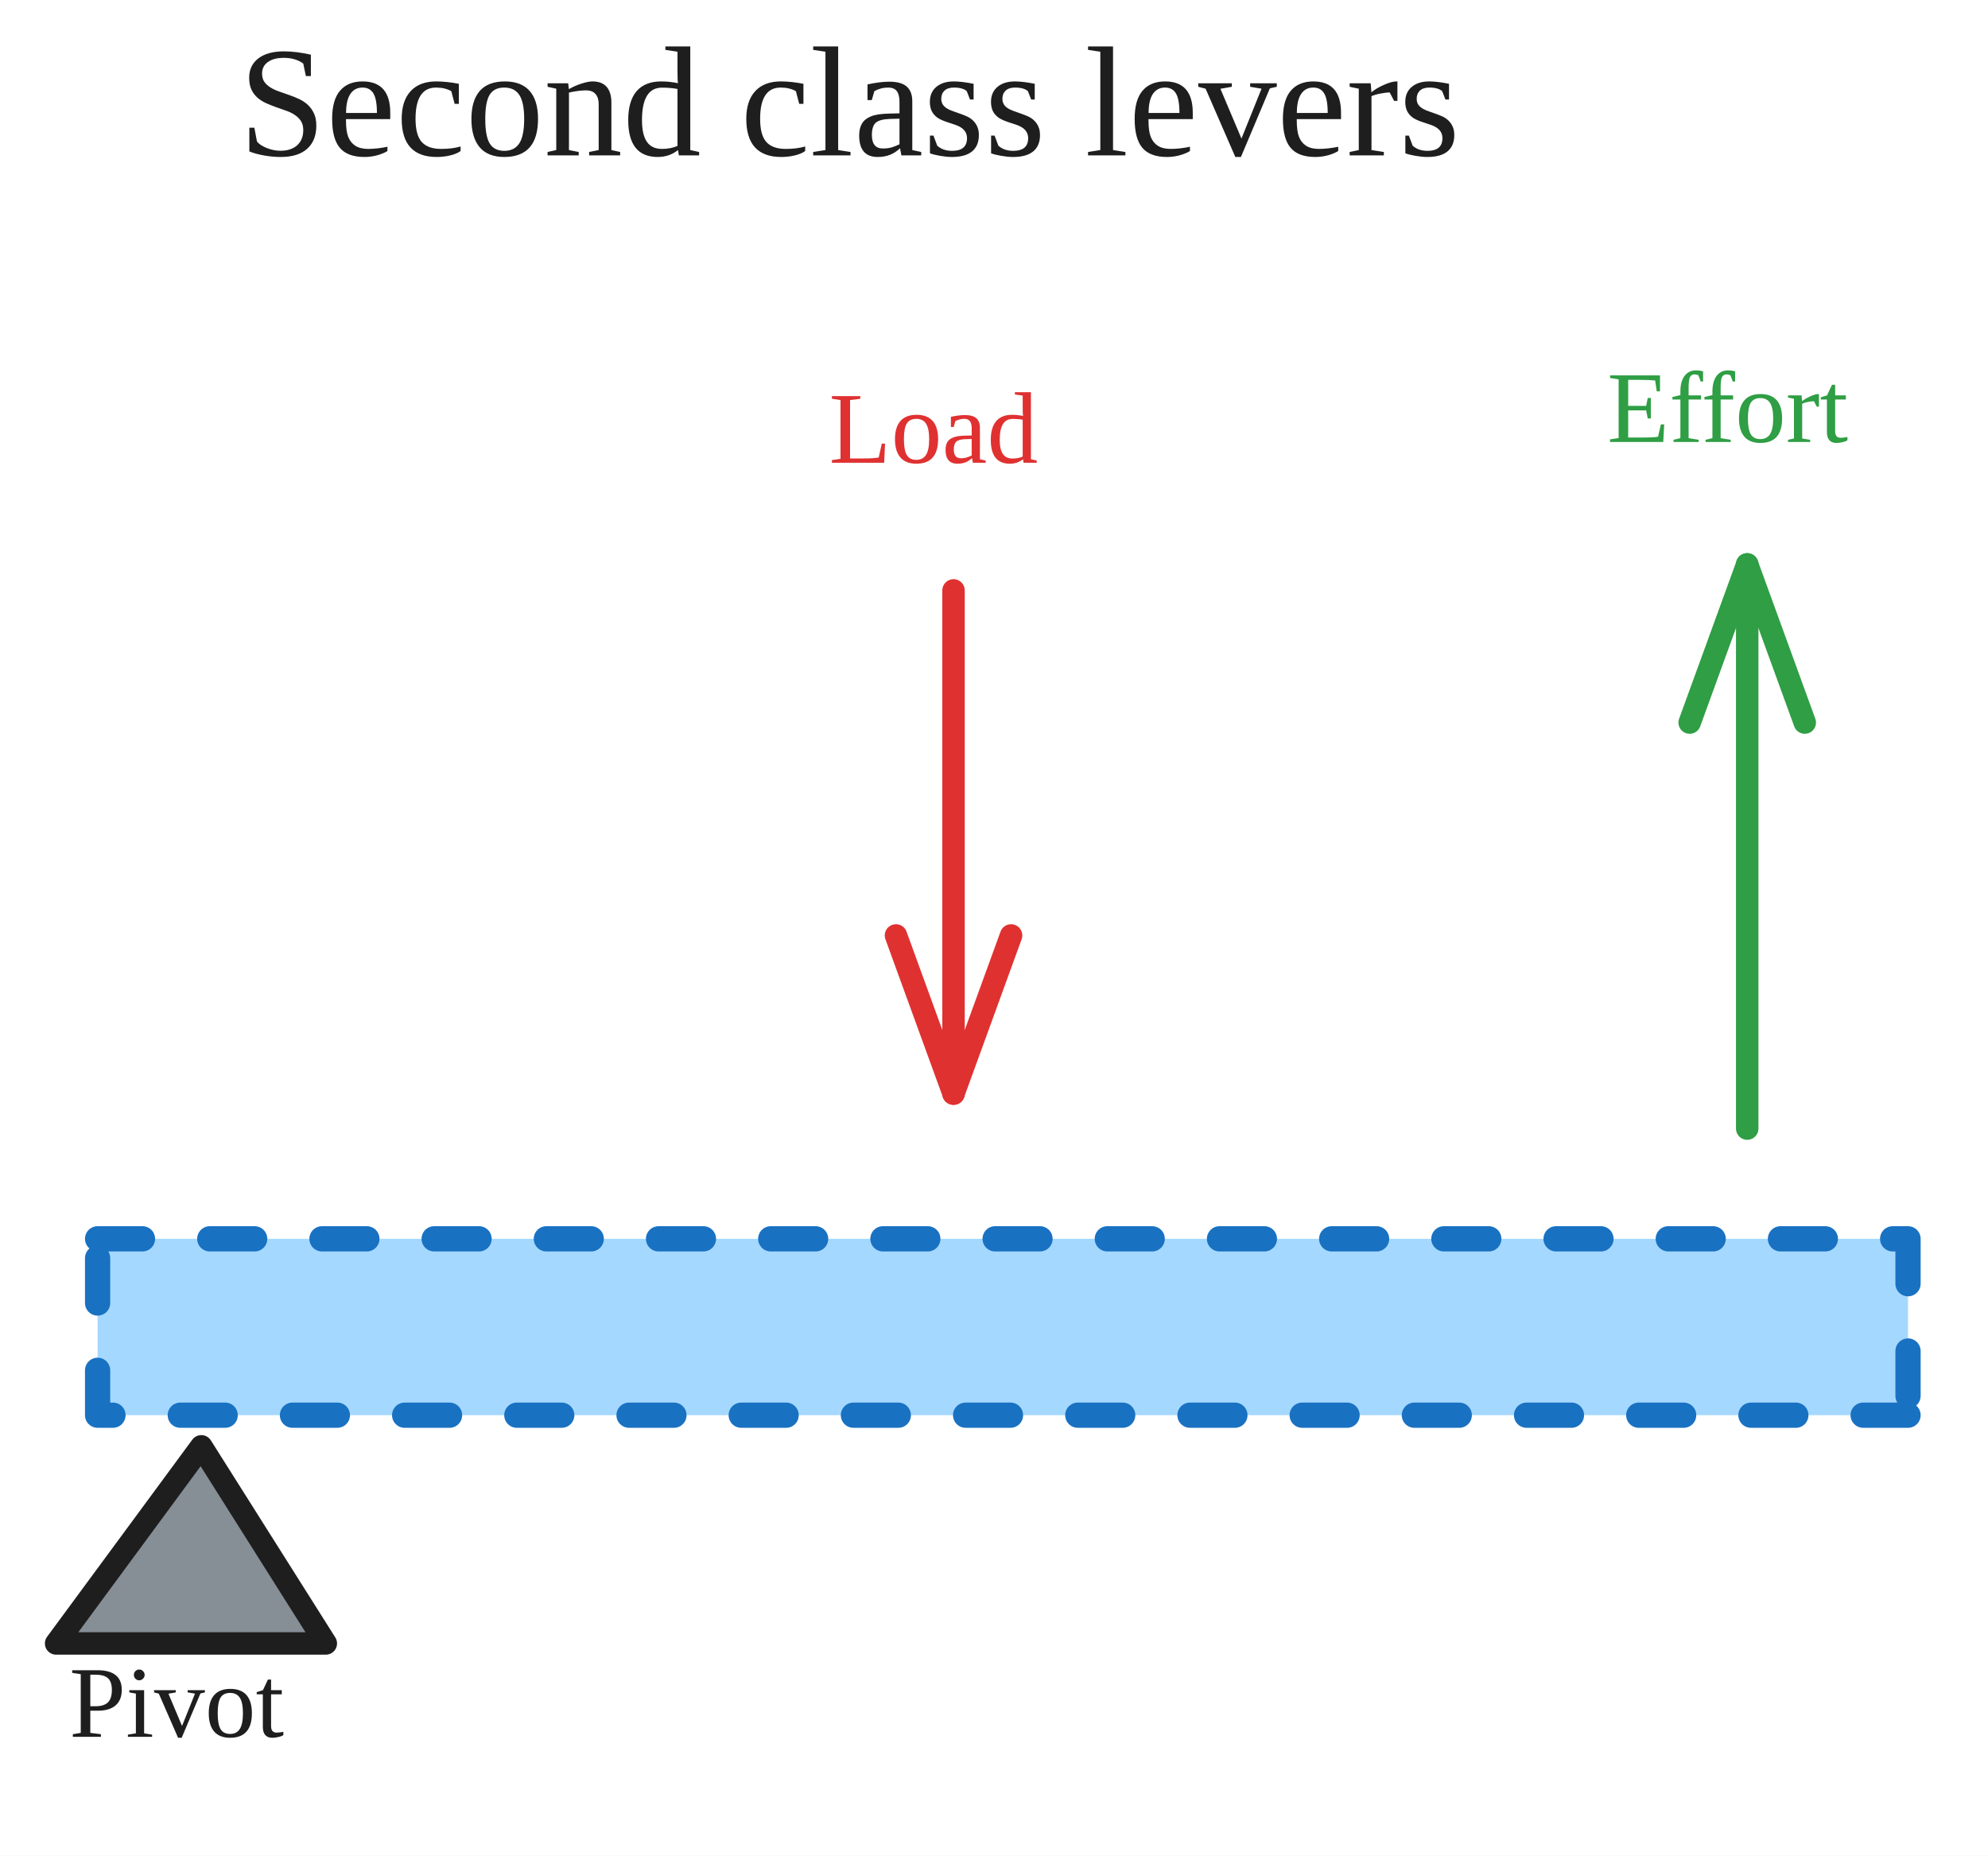
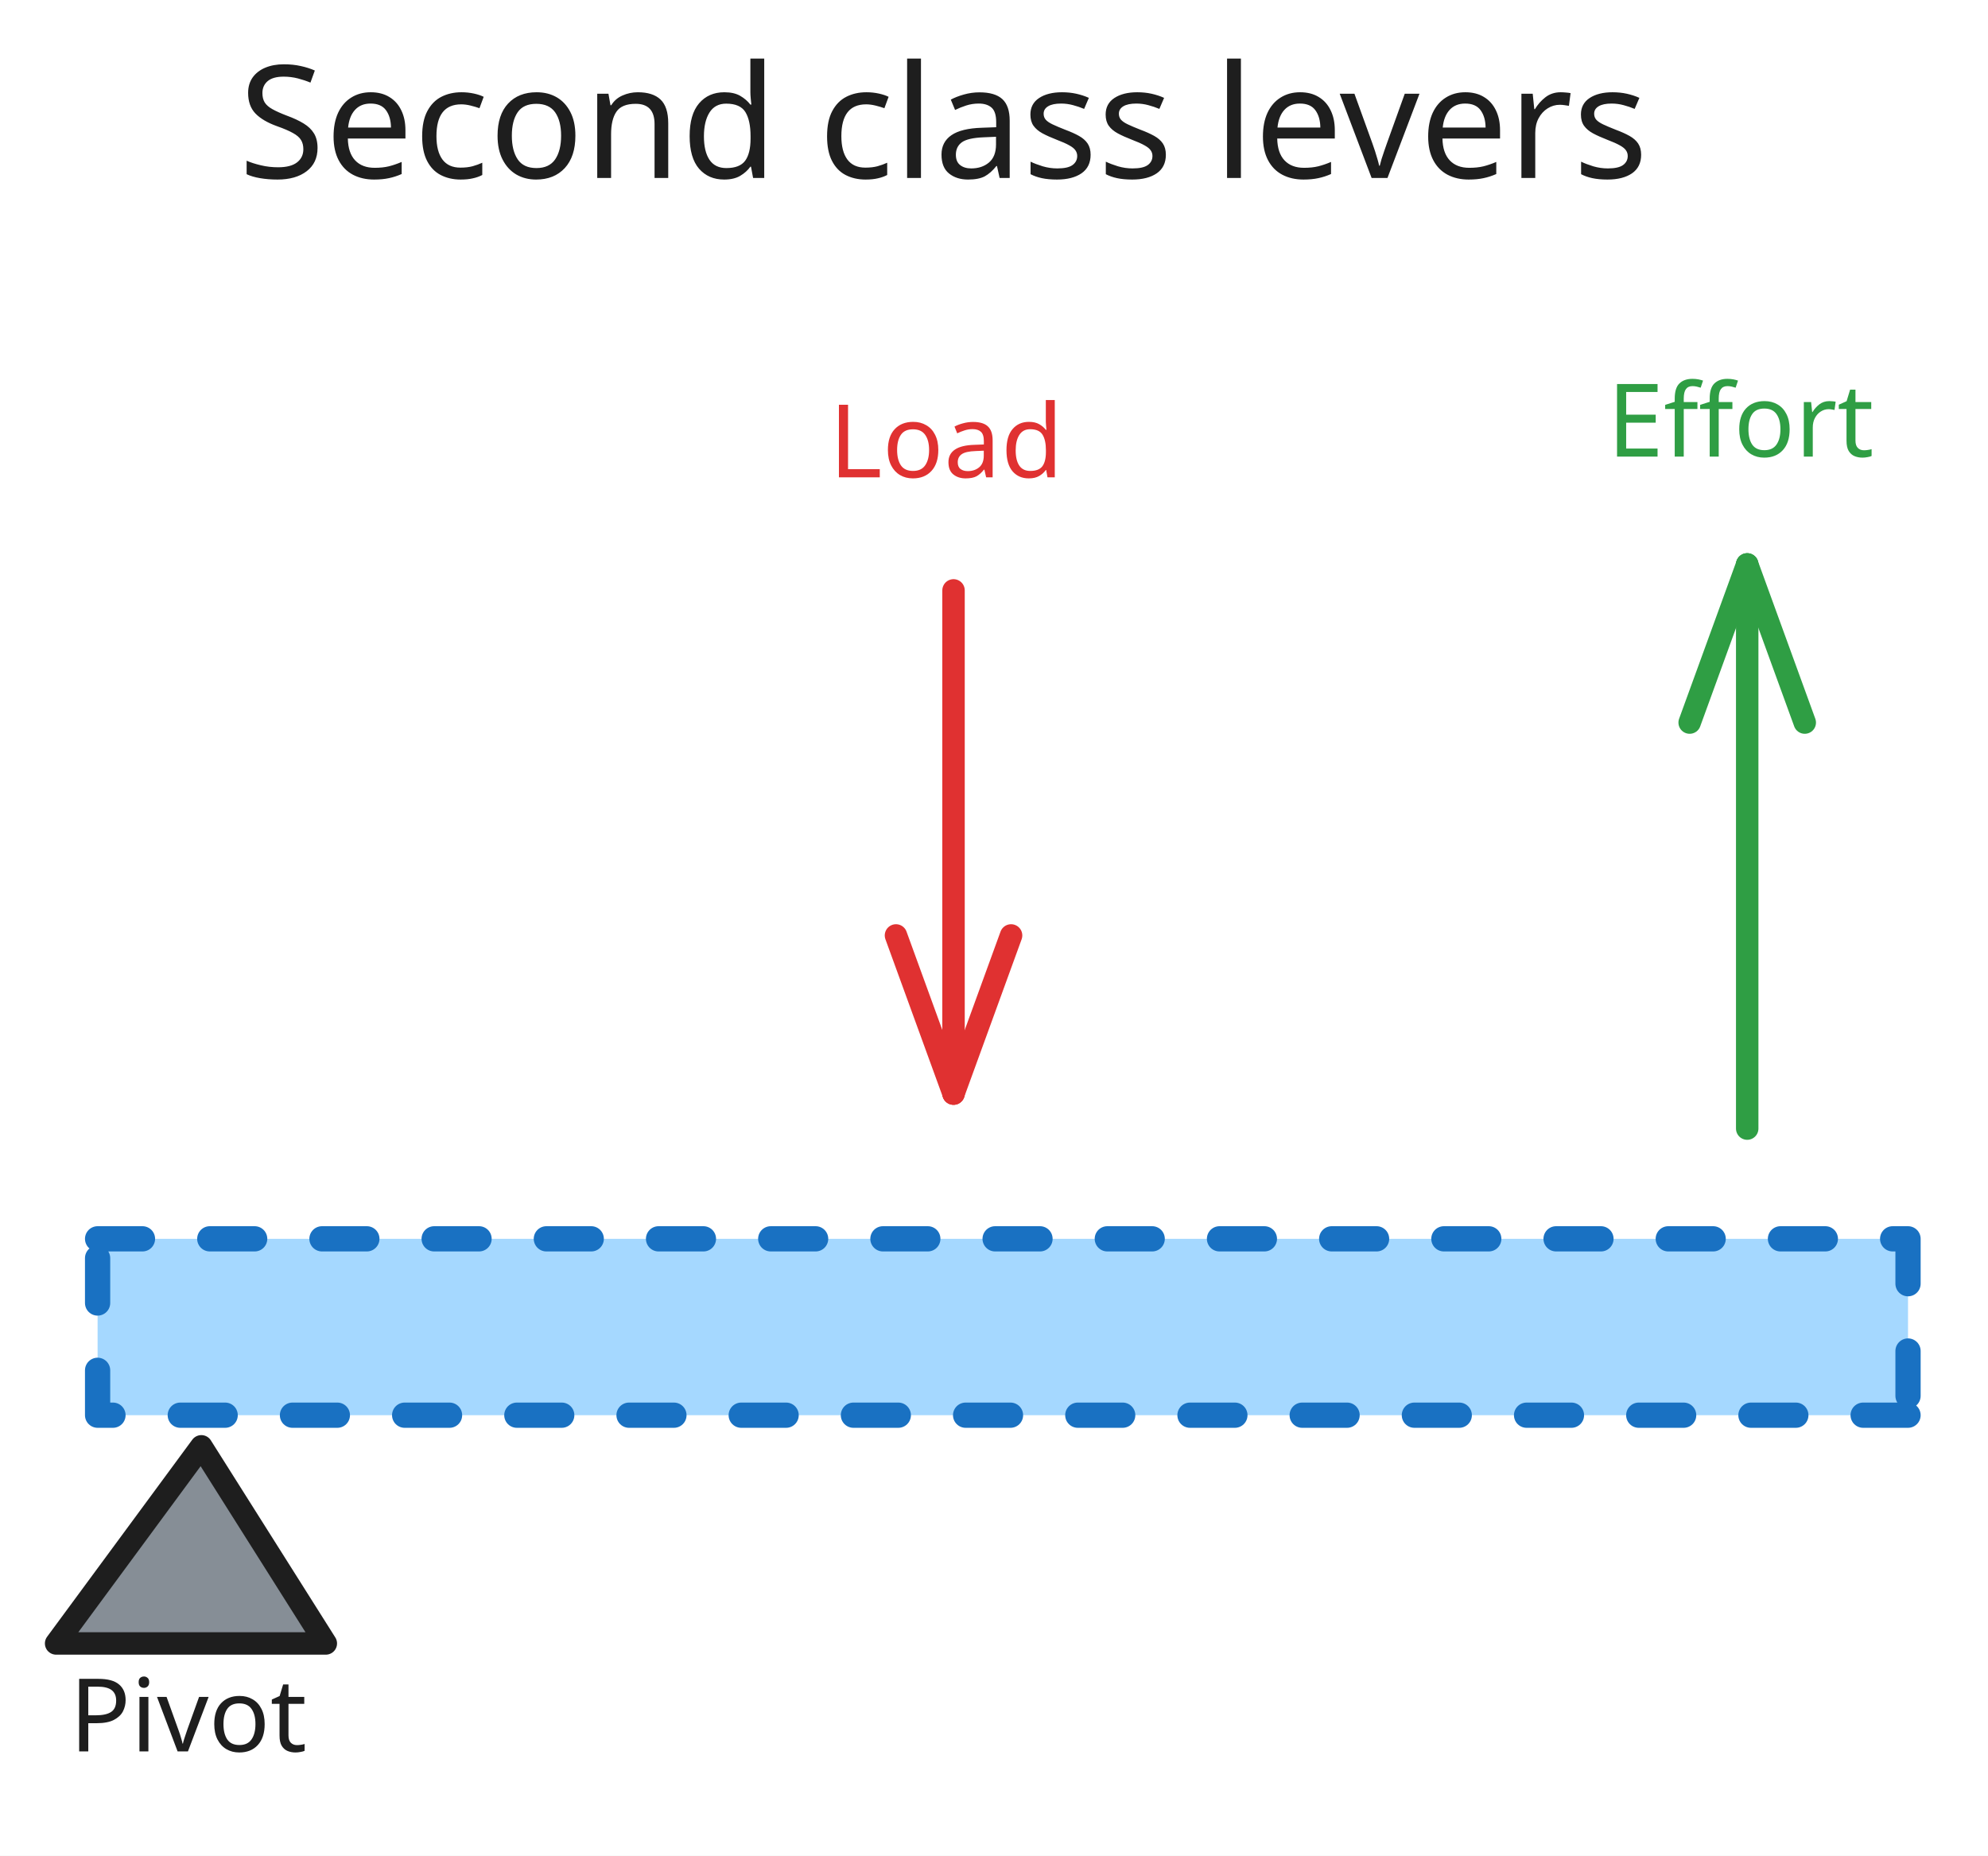
<svg xmlns="http://www.w3.org/2000/svg" version="1.1" viewBox="0 0 354.395 330.814" width="354.395" height="330.814">
  
-   eyJ2ZXJzaW9uIjoiMSIsImVuY29kaW5nIjoiYnN0cmluZyIsImNvbXByZXNzZWQiOnRydWUsImVuY29kZWQiOiJ4nO1ZW1PbRlx1MDAxNH7nV3jc16Ds7ewlM51cdTAwMGVgaNMmXHUwMDBl4Vx1MDAxMjrp5EGW1vZcdTAwMDZZciSZSzL891x1MDAxZVx04lx1MDAxNcJcdTAwMGWXuIROXHUwMDBiM4D37O45u+f7zmX5stbpdMvzqe2+6HTtWVx1MDAxNCYuzsPT7rNq/MTmhctSXHUwMDE0sfpzkc3yqJ45Lstp8eL580mYXHUwMDFm23KahJFcck5cXDFcdTAwMGKTopzFLlx1MDAwYqJs8tyVdlL8Uv3sh1x1MDAxM/vzNJvEZVx1MDAxZXgl6zZ2ZZZf6rKJndi0LHD3v/Bzp/Ol/tmwLrdRXHUwMDE5pqPE1lx1MDAwYmqRN5BcdTAwMDJR7eF+ltbWUlx1MDAwNlpcdTAwMTDGuZzPcEVcdTAwMGZcdTAwMTWWNkbxXHUwMDEwjbZeUlxydbNcclx1MDAxYVx1MDAxZmySXn+4Nz5cdTAwMTjb9MhtvFx1MDAxZHi9Q5ck++V5UttVZHhcdTAwMWMvK8o8O7ZHLi7HKFx1MDAxNa3x+ao4LMa2sSzPZqNxaovqXHUwMDAyyHw0m4aRK8+rQ1x1MDAxMD96eVx1MDAwYs15Z5Uqolx1MDAwMkZcYnCOhyVEgL+Qalx1MDAwM05kwFx1MDAwMVx1MDAxOFx1MDAxN0JcdTAwMTJqJGubtpUl6FxmNO0nalx1MDAxNI2Yt21cdTAwMTBGxyM0MI39nFx1MDAxMGI9XHUwMDFj+jmnV1x1MDAwN+aMXHUwMDA1ilx1MDAxYi5cdTAwMTVcdTAwMTCmmORezdi60bis5tBAXGIqQYEyRDLuXHKxtUdAc6JJw/5K+fRlXFyD44P3Qo6welktSGdJ0rzJNL66yWuCQSXYbuDMbzWbxuElXHUwMDFhqGKGcq1cdTAwMTWjXHUwMDA05vLEpcft7ZIsOvZcdTAwMDCqRy+eLYYuLl+IWtNQ0Vx1MDAwMq2kUlx1MDAxYa6YvjNmN0h0VOwme6PBx1//6PeK9+tcdTAwMDN+tFLMtlatXHUwMDAwslxmXHUwMDAyaUAySVxmgFwi+jpiXHUwMDA1XHUwMDBmuFx1MDAwMEGNXHUwMDE2ijPdXHUwMDA0Slx1MDAxYrG2+v42YrXU1sibiFx1MDAxNTog6G6B5nKmqF5cdTAwMDRYXGKoIFJJSpVSXHUwMDAwbcBSXHKUcWaA/5sg27jNMC83XVx1MDAxYbt01F5i03iJJFx0i3Irm0xcXIlm7GYuLdsz6n038jw7XHUwMDFk2/DGoXHnpbJptZ3PXHUwMDA11Zf/q+NRVH+Y//3h2cLZ64gybThlRiliXGbjXHUwMDA2muvbzr1tO1xmcNRcYkorjzNlhFDfs9uyo6w1fy+LK2F1f4tcdTAwMDKLlqQ9+jWwXGJJQVF257Ayk3+uq9m2LshsZ1x1MDAxYuJcdTAwMWXpv3nnnnZYUYRcdTAwMDaYe7AkYOhzws21sMK0XGZcdTAwMTS5S1RhQ2OFeFhU8Vx1MDAxNs2jXGJcdTAwMWFcdTAwMWWAVERKYJRJXHUwMDEw3lx0V3GEUc7RbCO9xVx1MDAwZo4jX+ZY+lxuXHUwMDE3djVy8V9cZi9trqw0wlxcm71+08+rorVqgLVd5EoqXHUwMDE41YzcvWBIjsZ7bvdlPnwrlYvfXHUwMDFlkvzNbPtpM1x1MDAxYsBcdTAwMDRKXHUwMDAzXHUwMDExXHUwMDFho69hwl9Hvd6QQGEpQTBcdTAwMWKDIFx1MDAxYVp2edZawimnK2O2RqtcYqVcdTAwMDZLXHUwMDE5rlxm0MaFXFxcdTAwMTLbKKGx7FYrqFx1MDAwZv7n9Vx1MDAwZuL1XHIn35PVpT0rXHUwMDE3kVrK5aRmhlx1MDAxMHSPunvn+vpAvDpPSH/L5T35mVxy8vNPs80nTmquXHUwMDAyMFx1MDAwNHtGbahcdTAwMTRcdTAwMWWL9XKQXHUwMDAxXGJhNJeCcUqXZ+vv4TR2XHUwMDFhTGvJgVx1MDAwMa9aUm/DnONY9kmQQmtcdTAwMTBGUs3FzS6AY+OKNWYj7jx2XHUwMDE3IIhQWPX48uFcdTAwMWV0XHUwMDFlZmm57z7XuNNcdTAwMDFGUFxmp3hcdTAwMWVpXHUwMDA09vLXZu2EXHUwMDEzl9TOmVx1MDAwZtfgxlx1MDAxYn6VhVxybFSjXHUwMDFiiVx1MDAxYqV1urHD6/gvXVx1MDAxNCZzcZlNvTRCLSE2zfnNW8pyN3JpmFx1MDAxYyzUWHXav81cdTAwMGKuoOHIQVjYulx1MDAwZq8w9SCiquXdOlx1MDAxM1x1MDAwNHtA4XF9XHUwMDFiTfvne4e769FcdTAwMWKWb+3sXHUwMDFkXHUwMDFkznZcdTAwMGbd7N3Tpin2NFx1MDAwMce6mTOkKrKklXuBXHUwMDA1WoCRQFx0XHUwMDA3o3TLrtVU1aCqTo4rXG5Y6WBH9zCeaiM1wpr/uG79kqecNHH7qDzdXHUwMDFlXHUwMDBls7x8XFymtnX+k1xcbdbB7aSK9SFcdTAwMDNN5D2e1s5cdTAwMDb5XHUwMDA2Kd9PRq/Zx/3f9dnBdvr+abNVcFx1MDAxNnCh8ajIRcAseo2tXHUwMDA2XHUwMDAyoMhhQXCOkZy27Lrfy9qw/rrJViZcckZcZq5ccsKdIefUXHUwMDAyuvJcdTAwMDVpVPKKwasolr+PnqxcdNVcdTAwMDfQs/F4e1x1MDAwYlx1MDAxZPct8ijuRFhcdTAwMWNcdTAwMTedxFaIfVxcbn7TgDtcdTAwMTGVPYyozVqrRVSjWPVfXHUwMDA0uPtb1cn+614+jE7Pf1sv9rd3pp96XHUwMDFiZ70nzlPCXHUwMDAyXG5EXHUwMDFhjEhE6WZKq9/ANVx1MDAwZqSiXG5A1YFetVxmW9FcdTAwMTN49Vxmr2WVRrTgi2h6e1bVXHUwMDFha1x1MDAwM914WPxcdTAwMDGkNVx1MDAwMI2y5LFz6q47yVx1MDAxZTmltlTeK6OuXbW93XA63S/xJrtfXHUwMDFmXHUwMDE30HUuvrpcdTAwMGWvvnvi7Onm8vC/dkX+ima2fqm4WLv4XHUwMDFiUPh00CJ9
+   eyJ2ZXJzaW9uIjoiMSIsImVuY29kaW5nIjoiYnN0cmluZyIsImNvbXByZXNzZWQiOnRydWUsImVuY29kZWQiOiJ4nO1YWVPbSFx1MDAxMH7nV7i8r0HM1XOkamtcdTAwMGIwbLKbXHUwMDEwwlx1MDAxMbaylVx1MDAwN1lcdTAwMWHbXHUwMDEzZMmRZI6k+O/bXHUwMDEyxCOEXHUwMDFkjnhcdKldU1x1MDAwNXh6jp7u7+tjvqx0Ot3yfGK7zztde1x1MDAxNoWJi/PwtPusXHUwMDFhP7F54bJcdTAwMTRFrP5eZNM8qmeOynJSPF9bXHUwMDFih/mxLSdJXHUwMDE42eDEXHUwMDE10zApymnssiDKxmuutOPit+r3Tji2v06ycVxc5oE/ZNXGrszyy7NsYsc2LVx1MDAwYtz9b/ze6Xypfze0y21UhukwsfWCWuRcdTAwMTWkQFR7eCdLa20pXHUwMDAzLVxi41xczma4oodcdTAwMDeWNkbxXHUwMDAwlbZeUlxydbN1XHUwMDFhXHUwMDFmbJDezmBvdDCy6ZFbf9v351x1MDAwZVxckuyX50mtV5HhdbysKPPs2Fx1MDAxZbm4XHUwMDFjoVS0xmer4rBcdTAwMTjZxrI8m1x1MDAwZUepLSpcdTAwMDOQ2Wg2XHQjV55XlyB+9NJcbs15Z9VRRFx1MDAwNYxcdTAwMTDgXHUwMDFjL0uIXHUwMDAwb5BqXHUwMDAzTmTAXHUwMDAxXHUwMDE4XHUwMDE3Qlx1MDAxMmoka6u2mSXoXGZU7Vx1MDAxN2pcdTAwMTSNmNetXHUwMDFmRsdDVDCN/ZxcdTAwMTBiPVx1MDAxOPg5p1dcdTAwMTfmjFx1MDAwNYpcdTAwMWIuXHUwMDE1XHUwMDEwppjk/piRdcNRWc2hgVx1MDAxMFSCXHUwMDAyZYhk3Ctia4+A5kSThv7V4ZOXcVxyjlx1MDAwZt5cdTAwMGI5wupltSCdJknTkml8Zclrgn4l2GrgzG81ncThJVx1MDAxYahihnKtXHUwMDE1o1x1MDAwNGbyxKXH7e2SLDr2XHUwMDAwqkcvns2HLi6fi1rTOKJcdTAwMDVaSaU0XFwxfWfMrpPoqNhN9ob9j7//udMr3q/2+dFSMdtatVx1MDAwNMgyXGKkXHUwMDAxySQxXHUwMDAwiujriFx1MDAxNTzgXHUwMDAyXHUwMDA0NVooznRcdTAwMTMobcTa6ufbiNVSWyNvXCJW6ICgu1x1MDAwNarLmaJ6XHUwMDFlYCGggkglKVVKXHUwMDAxtFx1MDAwMUs1UMaZXHUwMDAx/jNBtmHNMC83XFxcdTAwMWG7dNheYtN4gSRcdItyM1x1MDAxYo9diWrsZi4t2zPqfdfzPDtcdTAwMWTZ8MalceeFskm1nc9cdTAwMDXVx//X8Siqv8z+//Bs7uxVRJk2nDKjXHUwMDE0MYZxXHUwMDAzzfVt5962XHUwMDFkXHUwMDA2OGpcdTAwMDSllceZMkKo79lt0VVWmn9cdTAwMTfFlbCy37zAoiVpj35ccixCUlCU3TmsTOVfq2q6pVx1MDAwYjLd3oK4R3bevHNPO6woQlx1MDAwM8w9WFx1MDAxMjD0OeHmWlhhWlx1MDAwNorcJaqwgbFCPCyqeI1mUVx1MDAwNFx1MDAxNVx1MDAwZkAqXCIlMMokXGLvhKs4wijnqLaRXuNcdTAwMDfHkS8zLH2FXHUwMDBiu1x1MDAxYbn4L4aXNleWXHUwMDFhYa7NXr3p52XRWjXA2i5yJVx1MDAxNYxqRu5eMCRHoz23+zJcdTAwMWa8lcrFb1x1MDAwZkn+Zrr1tJlccmBcdTAwMDKlgVxijdHXMOHNUa83JFBYSlx1MDAxMMzGIIiGll6etZZwyunSmK1RK0KpwVKGK1x1MDAwM7RhkEtiXHUwMDFiJTSW3WpcdPXB/7z+Qby+4eR7srq0Z+U8Uksp2qMzUlPgRlx1MDAwM6feP7eR+vWBeHWekJ1Nl/fkZ9bPzz9NN544qblcbsBcdTAwMTDsXHUwMDE5taFS+LvWy0FcdTAwMDYghNFcXFxuxildnK2/h9PYaTCtJVx1MDAwN4ZcdTAwMDbHltTrMOM4ln1cdTAwMTKk0Fx1MDAxYYSRVHNxs1x1MDAwYuDYuGKN2Yg7j9pcdTAwMDVcYoyJhEpFhX/ouFx1MDAwN51cdTAwMDdZWu67zzXudIBcdTAwMTFcdTAwMTTDKd5HXHUwMDFhgb38tVnb4dgltXNmwzW40cKvsrCBjWp0PXHDtE43dnBcdTAwMWT/pYvCZCYus4mXRnhKiE1zftNKWe6GLlxyk4O5J1ad9otZwVx1MDAxNTRcdTAwMWPZXHUwMDBmXHUwMDBiW/fhVa58XHUwMDEwUTGjLyyq0UZGYJNxZ57unO9cdTAwMWTurkZvWL65vXd0ON09dNN3T5un2NRcdTAwMDRcdTAwMWNcdTAwMGJnzpCrSJNW8lx1MDAwNVx1MDAxNmhcdTAwMDFGXHUwMDAyJVx1MDAxY4zSLb2WU1aDqlo5rihgqYMt3cOIqo3UiGv+g9p1T1TVXHUwMDA07qNcdTAwMTJ1azDI8vJxqdo+898kK2J0XHUwMDExWUGTKlV4+a0va2f9fJ2U78fD1+zj/lx1MDAxZvrsYCt9/7S5KjhcdTAwMGK40Fx1MDAwNLBcdTAwMDHWgEn0XHUwMDFhV1xyXHUwMDA0gFx1MDAwNiCC4Fx1MDAxYyM5bel1v4e1Qf25yVUmXHLGXHUwMDBiro0ggiHj1Fx1MDAxY7LyOVlU8oq/y6iVfyw5XHUwMDFib7e3kHHfXCKL4k6EtXHRSWyF18dl5jdcdTAwMTW4XHUwMDEzTVx1MDAxOTys+GVcdTAwMGJzKpVY9DHD2d2L35P91718XHUwMDEwnZ6/WC32t7Ynn3rrZ70nTlTCXHUwMDAyXG5EmioqKd3MaPVcdTAwMWK45lx1MDAwMWJRXHUwMDAxqDrOq5ZiS3pcdTAwMDKvnuG1rLKIXHUwMDE2fFx1MDAxZU9vT6paY2mgXHUwMDFiXHUwMDBmiz8pa1x1MDAxZp5Sd91J9shcdTAwMTm1deS9XHUwMDEy6spV29tccieT/Vx1MDAxMi3Z/fq4gK5z8ZU5/PHdXHUwMDEzZ083XHUwMDE2x/+VK/ZXNLP1S8XFysU/nuF05CJ9
  <defs>
    <style class="style-fonts">
      @font-face {
-         font-family: "Virgil 3 YOFF 3 YOFF 3 YOFF 3 YOFF 3 YOFF 3 YOFF 3 YOFF 3 YOFF";
-         src: url("https://file%2B.vscode-resource.vscode-cdn.net/c%3A/Users/ajani/.vscode/extensions/pomdtr.excalidraw-editor-3.7.4/public//dist/excalidraw-assets/Virgil 3 YOFF 3 YOFF 3 YOFF 3 YOFF 3 YOFF 3 YOFF 3 YOFF 3 YOFF.woff2");
+         font-family: "Virgil";
+         src: url("https://file%2B.vscode-resource.vscode-cdn.net/Users/ishikasaha/.vscode/extensions/pomdtr.excalidraw-editor-3.7.4/public//dist/excalidraw-assets/Virgil.woff2");
      }
      @font-face {
        font-family: "Cascadia";
-         src: url("https://file%2B.vscode-resource.vscode-cdn.net/c%3A/Users/ajani/.vscode/extensions/pomdtr.excalidraw-editor-3.7.4/public//dist/excalidraw-assets/Cascadia.woff2");
+         src: url("https://file%2B.vscode-resource.vscode-cdn.net/Users/ishikasaha/.vscode/extensions/pomdtr.excalidraw-editor-3.7.4/public//dist/excalidraw-assets/Cascadia.woff2");
      }
      @font-face {
        font-family: "Assistant";
-         src: url("https://file%2B.vscode-resource.vscode-cdn.net/c%3A/Users/ajani/.vscode/extensions/pomdtr.excalidraw-editor-3.7.4/public//dist/excalidraw-assets/Assistant-Regular.woff2");
+         src: url("https://file%2B.vscode-resource.vscode-cdn.net/Users/ishikasaha/.vscode/extensions/pomdtr.excalidraw-editor-3.7.4/public//dist/excalidraw-assets/Assistant-Regular.woff2");
      }
    </style>
  </defs>
  <rect x="0" y="0" width="354.395" height="330.814" fill="#ffffff" />
  <g stroke-linecap="round" transform="translate(17.39804 220.8413) rotate(0 161.3697 15.72083)">
    <path d="M0 0 L322.74 0 L322.74 31.44 L0 31.44" stroke="none" stroke-width="0" fill="#a5d8ff" />
    <path d="M0 0 C106.17 0, 212.33 0, 322.74 0 M322.74 0 C322.74 10.27, 322.74 20.53, 322.74 31.44 M322.74 31.44 C246.35 31.44, 169.97 31.44, 0 31.44 M0 31.44 C0 19.32, 0 7.2, 0 0" stroke="#1971c2" stroke-width="4.5" fill="none" stroke-dasharray="8 12" />
  </g>
  <g stroke-linecap="round">
    <g transform="translate(35.89313 257.8315) rotate(0 -1.849509 17.57034)" fill-rule="evenodd">
      <path d="M0 0 L-25.89 35.14 L22.19 35.14 L0 0" stroke="none" stroke-width="0" fill="#868e96" fill-rule="evenodd" />
      <path d="M0 0 C-9.82 13.32, -19.64 26.65, -25.89 35.14 M0 0 C-9.75 13.24, -19.51 26.47, -25.89 35.14 M-25.89 35.14 C-11.84 35.14, 2.2 35.14, 22.19 35.14 M-25.89 35.14 C-9.98 35.14, 5.94 35.14, 22.19 35.14 M22.19 35.14 C15.05 23.83, 7.9 12.51, 0 0 M22.19 35.14 C13.82 21.89, 5.45 8.63, 0 0 M0 0 C0 0, 0 0, 0 0 M0 0 C0 0, 0 0, 0 0" stroke="#1e1e1e" stroke-width="4" fill="none" />
    </g>
  </g>
  <mask />
  <g stroke-linecap="round">
    <g transform="translate(311.47 201.1903) rotate(0 0 -50.28353)">
      <path d="M0 0 C0 -16.76, 0 -83.81, 0 -100.57 M0 0 C0 -16.76, 0 -83.81, 0 -100.57" stroke="#2f9e44" stroke-width="4" fill="none" />
    </g>
    <g transform="translate(311.47 201.1903) rotate(0 0 -50.28353)">
      <path d="M10.26 -72.38 C8.05 -78.46, 5.83 -84.54, 0 -100.57 M10.26 -72.38 C6.91 -81.59, 3.55 -90.81, 0 -100.57" stroke="#2f9e44" stroke-width="4" fill="none" />
    </g>
    <g transform="translate(311.47 201.1903) rotate(0 0 -50.28353)">
      <path d="M-10.26 -72.38 C-8.05 -78.46, -5.83 -84.54, 0 -100.57 M-10.26 -72.38 C-6.91 -81.59, -3.55 -90.81, 0 -100.57" stroke="#2f9e44" stroke-width="4" fill="none" />
    </g>
  </g>
  <mask />
  <g stroke-linecap="round">
    <g transform="translate(169.9826 105.247) rotate(0 0 44.8506)">
      <path d="M0 0 C0 14.95, 0 74.75, 0 89.7 M0 0 C0 14.95, 0 74.75, 0 89.7" stroke="#e03131" stroke-width="4" fill="none" />
    </g>
    <g transform="translate(169.9826 105.247) rotate(0 0 44.8506)">
      <path d="M-10.26 61.51 C-7.13 70.12, -3.99 78.74, 0 89.7 M-10.26 61.51 C-8.21 67.15, -6.15 72.79, 0 89.7" stroke="#e03131" stroke-width="4" fill="none" />
    </g>
    <g transform="translate(169.9826 105.247) rotate(0 0 44.8506)">
      <path d="M10.26 61.51 C7.13 70.12, 3.99 78.74, 0 89.7 M10.26 61.51 C8.21 67.15, 6.15 72.79, 0 89.7" stroke="#e03131" stroke-width="4" fill="none" />
    </g>
  </g>
  <mask />
  <g transform="translate(147.7884 71.03108) rotate(0 21.64432 11.32824)">
-     <text x="0" y="0" font-family="Virgil 3 YOFF 3 YOFF 3 YOFF 3 YOFF 3 YOFF 3 YOFF 3 YOFF 3 YOFF, Segoe UI Emoji" font-size="18.125px" fill="#e03131" text-anchor="start" style="white-space: pre;" direction="ltr" dominant-baseline="text-before-edge">Load</text>
+     <text x="0" y="0" font-family="Virgil, Segoe UI Emoji" font-size="18.125px" fill="#e03131" text-anchor="start" style="white-space: pre;" direction="ltr" dominant-baseline="text-before-edge">Load</text>
  </g>
  <g transform="translate(286.5016 67.33206) rotate(0 28.94669 11.32824)">
-     <text x="0" y="0" font-family="Virgil 3 YOFF 3 YOFF 3 YOFF 3 YOFF 3 YOFF 3 YOFF 3 YOFF 3 YOFF, Segoe UI Emoji" font-size="18.125px" fill="#2f9e44" text-anchor="start" style="white-space: pre;" direction="ltr" dominant-baseline="text-before-edge">Effort</text>
+     <text x="0" y="0" font-family="Virgil, Segoe UI Emoji" font-size="18.125px" fill="#2f9e44" text-anchor="start" style="white-space: pre;" direction="ltr" dominant-baseline="text-before-edge">Effort</text>
  </g>
  <g transform="translate(42.54556 10) rotate(0 134.6519 17.5)">
-     <text x="0" y="0" font-family="Virgil 3 YOFF 3 YOFF 3 YOFF 3 YOFF 3 YOFF 3 YOFF 3 YOFF 3 YOFF, Segoe UI Emoji" font-size="28px" fill="#1e1e1e" text-anchor="start" style="white-space: pre;" direction="ltr" dominant-baseline="text-before-edge">Second class levers</text>
+     <text x="0" y="0" font-family="Virgil, Segoe UI Emoji" font-size="28px" fill="#1e1e1e" text-anchor="start" style="white-space: pre;" direction="ltr" dominant-baseline="text-before-edge">Second class levers</text>
  </g>
  <g transform="translate(12.3482 298.1579) rotate(0 22.8493 11.32824)">
-     <text x="0" y="0" font-family="Virgil 3 YOFF 3 YOFF 3 YOFF 3 YOFF 3 YOFF 3 YOFF 3 YOFF 3 YOFF, Segoe UI Emoji" font-size="18.125px" fill="#1e1e1e" text-anchor="start" style="white-space: pre;" direction="ltr" dominant-baseline="text-before-edge">Pivot</text>
+     <text x="0" y="0" font-family="Virgil, Segoe UI Emoji" font-size="18.125px" fill="#1e1e1e" text-anchor="start" style="white-space: pre;" direction="ltr" dominant-baseline="text-before-edge">Pivot</text>
  </g>
</svg>
